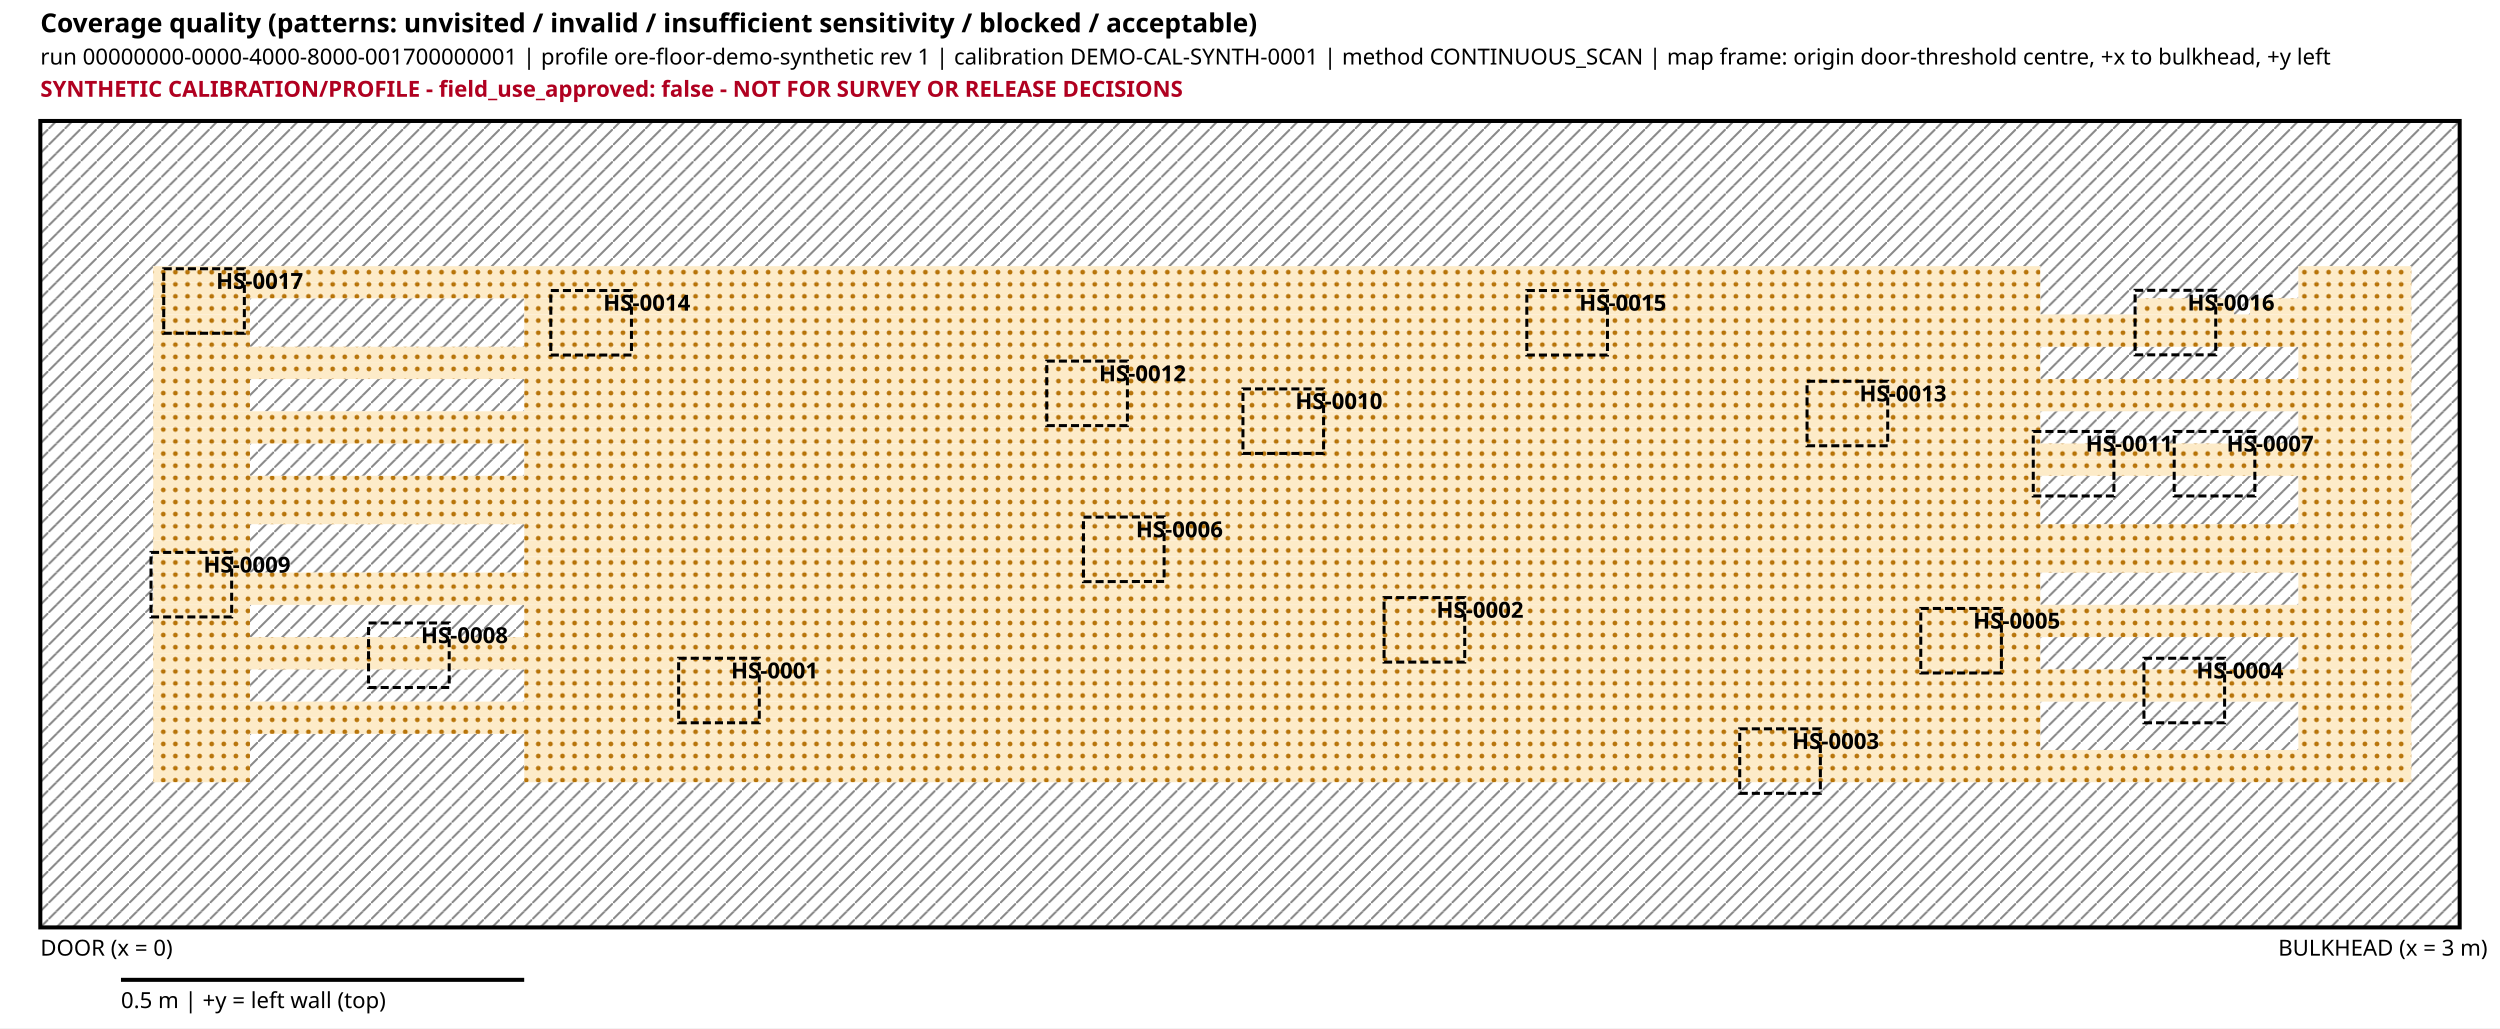
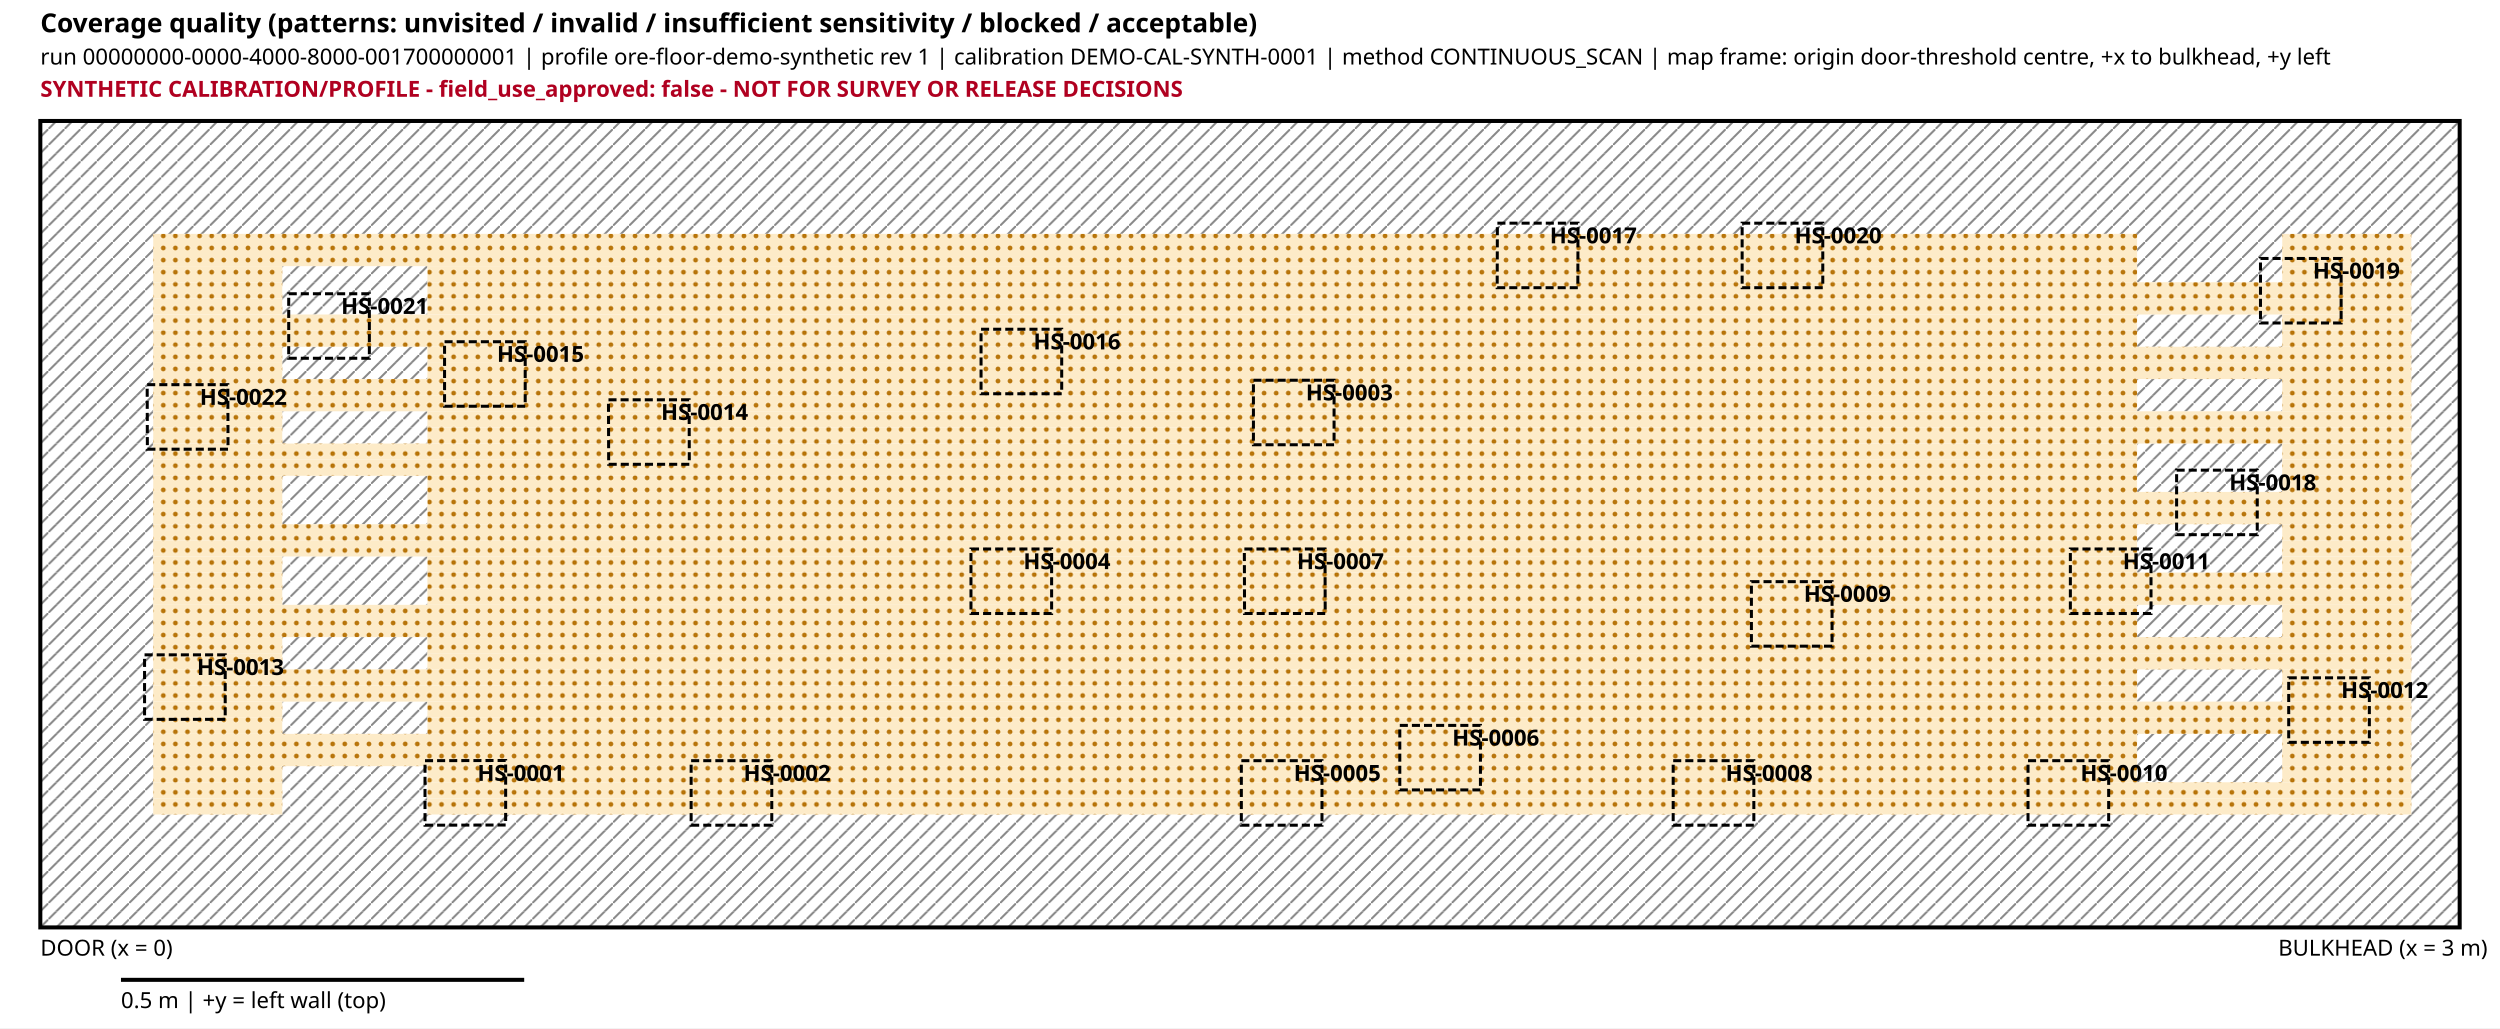
<svg xmlns="http://www.w3.org/2000/svg" width="1240" height="510" viewBox="0 0 1240 510" font-family="sans-serif" font-size="11">
  <defs>
    <pattern id="p-UNVISITED" width="8" height="8" patternUnits="userSpaceOnUse">
      <rect width="8" height="8" fill="#fff" />
      <path d="M0 8L8 0" stroke="#888" stroke-width="1" />
    </pattern>
    <pattern id="p-INVALID_DATA" width="8" height="8" patternUnits="userSpaceOnUse">
      <rect width="8" height="8" fill="#f6d5d5" />
      <path d="M0 0L8 8M0 8L8 0" stroke="#c83c3c" stroke-width="1" />
    </pattern>
    <pattern id="p-INSUFFICIENT_SENSITIVITY" width="6" height="6" patternUnits="userSpaceOnUse">
      <rect width="6" height="6" fill="#fdebc8" />
      <circle cx="3" cy="3" r="1.2" fill="#b9770e" />
    </pattern>
    <pattern id="p-BLOCKED" width="8" height="8" patternUnits="userSpaceOnUse">
      <rect width="8" height="8" fill="#e4dcf0" />
      <path d="M0 4H8" stroke="#785aa0" stroke-width="2" />
    </pattern>
    <pattern id="p-EXCLUDED" width="8" height="8" patternUnits="userSpaceOnUse">
      <rect width="8" height="8" fill="#5a5a5a" />
    </pattern>
    <pattern id="p-ACCEPTABLE" width="8" height="8" patternUnits="userSpaceOnUse">
      <rect width="8" height="8" fill="#2e8b57" />
    </pattern>
  </defs>
  <rect width="1240" height="510" fill="#fff" />
  <text x="20" y="16" font-size="13" font-weight="bold">Coverage quality (patterns: unvisited / invalid / insufficient sensitivity / blocked / acceptable)</text>
  <text x="20" y="32">run 00000000-0000-4000-8000-001700000001 | profile ore-floor-demo-synthetic rev 1 | calibration DEMO-CAL-SYNTH-0001 | method CONTINUOUS_SCAN | map frame: origin door-threshold centre, +x to bulkhead, +y left</text>
  <text x="20" y="48" fill="#b00020" font-weight="bold">SYNTHETIC CALIBRATION/PROFILE - field_use_approved: false - NOT FOR SURVEY OR RELEASE DECISIONS</text>
  <rect x="20.0" y="452.0" width="1200.0" height="8.0" fill="url(#p-UNVISITED)" />
  <rect x="20.0" y="444.0" width="1200.0" height="8.0" fill="url(#p-UNVISITED)" />
  <rect x="20.0" y="436.0" width="1200.0" height="8.0" fill="url(#p-UNVISITED)" />
  <rect x="20.0" y="428.0" width="1200.0" height="8.0" fill="url(#p-UNVISITED)" />
  <rect x="20.0" y="420.0" width="1200.0" height="8.0" fill="url(#p-UNVISITED)" />
  <rect x="20.0" y="412.0" width="1200.0" height="8.0" fill="url(#p-UNVISITED)" />
  <rect x="20.0" y="404.0" width="1200.0" height="8.0" fill="url(#p-UNVISITED)" />
-   <rect x="20.0" y="396.0" width="1200.0" height="8.0" fill="url(#p-UNVISITED)" />
-   <rect x="20.0" y="388.0" width="1200.0" height="8.0" fill="url(#p-UNVISITED)" />
+   <rect x="20.0" y="396.0" width="56.0" height="8.0" fill="url(#p-UNVISITED)" />
+   <rect x="140.0" y="396.0" width="72.0" height="8.0" fill="url(#p-UNVISITED)" />
+   <rect x="1196.0" y="396.0" width="24.0" height="8.0" fill="url(#p-UNVISITED)" />
+   <rect x="20.0" y="388.0" width="56.0" height="8.0" fill="url(#p-UNVISITED)" />
+   <rect x="140.0" y="388.0" width="72.0" height="8.0" fill="url(#p-UNVISITED)" />
+   <rect x="1196.0" y="388.0" width="24.0" height="8.0" fill="url(#p-UNVISITED)" />
  <rect x="20.0" y="380.0" width="56.0" height="8.0" fill="url(#p-UNVISITED)" />
-   <rect x="124.0" y="380.0" width="136.0" height="8.0" fill="url(#p-UNVISITED)" />
+   <rect x="140.0" y="380.0" width="72.0" height="8.0" fill="url(#p-UNVISITED)" />
+   <rect x="1060.0" y="380.0" width="72.0" height="8.0" fill="url(#p-UNVISITED)" />
  <rect x="1196.0" y="380.0" width="24.0" height="8.0" fill="url(#p-UNVISITED)" />
  <rect x="20.0" y="372.0" width="56.0" height="8.0" fill="url(#p-UNVISITED)" />
-   <rect x="124.0" y="372.0" width="136.0" height="8.0" fill="url(#p-UNVISITED)" />
+   <rect x="1060.0" y="372.0" width="72.0" height="8.0" fill="url(#p-UNVISITED)" />
  <rect x="1196.0" y="372.0" width="24.0" height="8.0" fill="url(#p-UNVISITED)" />
  <rect x="20.0" y="364.0" width="56.0" height="8.0" fill="url(#p-UNVISITED)" />
-   <rect x="124.0" y="364.0" width="136.0" height="8.0" fill="url(#p-UNVISITED)" />
-   <rect x="1012.0" y="364.0" width="128.0" height="8.0" fill="url(#p-UNVISITED)" />
+   <rect x="1060.0" y="364.0" width="72.0" height="8.0" fill="url(#p-UNVISITED)" />
  <rect x="1196.0" y="364.0" width="24.0" height="8.0" fill="url(#p-UNVISITED)" />
  <rect x="20.0" y="356.0" width="56.0" height="8.0" fill="url(#p-UNVISITED)" />
-   <rect x="1012.0" y="356.0" width="128.0" height="8.0" fill="url(#p-UNVISITED)" />
+   <rect x="140.0" y="356.0" width="72.0" height="8.0" fill="url(#p-UNVISITED)" />
  <rect x="1196.0" y="356.0" width="24.0" height="8.0" fill="url(#p-UNVISITED)" />
  <rect x="20.0" y="348.0" width="56.0" height="8.0" fill="url(#p-UNVISITED)" />
-   <rect x="1012.0" y="348.0" width="128.0" height="8.0" fill="url(#p-UNVISITED)" />
+   <rect x="140.0" y="348.0" width="72.0" height="8.0" fill="url(#p-UNVISITED)" />
  <rect x="1196.0" y="348.0" width="24.0" height="8.0" fill="url(#p-UNVISITED)" />
  <rect x="20.0" y="340.0" width="56.0" height="8.0" fill="url(#p-UNVISITED)" />
-   <rect x="124.0" y="340.0" width="136.0" height="8.0" fill="url(#p-UNVISITED)" />
+   <rect x="1060.0" y="340.0" width="72.0" height="8.0" fill="url(#p-UNVISITED)" />
  <rect x="1196.0" y="340.0" width="24.0" height="8.0" fill="url(#p-UNVISITED)" />
  <rect x="20.0" y="332.0" width="56.0" height="8.0" fill="url(#p-UNVISITED)" />
-   <rect x="124.0" y="332.0" width="136.0" height="8.0" fill="url(#p-UNVISITED)" />
+   <rect x="1060.0" y="332.0" width="72.0" height="8.0" fill="url(#p-UNVISITED)" />
  <rect x="1196.0" y="332.0" width="24.0" height="8.0" fill="url(#p-UNVISITED)" />
  <rect x="20.0" y="324.0" width="56.0" height="8.0" fill="url(#p-UNVISITED)" />
-   <rect x="1012.0" y="324.0" width="128.0" height="8.0" fill="url(#p-UNVISITED)" />
+   <rect x="140.0" y="324.0" width="72.0" height="8.0" fill="url(#p-UNVISITED)" />
  <rect x="1196.0" y="324.0" width="24.0" height="8.0" fill="url(#p-UNVISITED)" />
  <rect x="20.0" y="316.0" width="56.0" height="8.0" fill="url(#p-UNVISITED)" />
-   <rect x="1012.0" y="316.0" width="128.0" height="8.0" fill="url(#p-UNVISITED)" />
+   <rect x="140.0" y="316.0" width="72.0" height="8.0" fill="url(#p-UNVISITED)" />
  <rect x="1196.0" y="316.0" width="24.0" height="8.0" fill="url(#p-UNVISITED)" />
  <rect x="20.0" y="308.0" width="56.0" height="8.0" fill="url(#p-UNVISITED)" />
-   <rect x="124.0" y="308.0" width="136.0" height="8.0" fill="url(#p-UNVISITED)" />
+   <rect x="1060.0" y="308.0" width="72.0" height="8.0" fill="url(#p-UNVISITED)" />
  <rect x="1196.0" y="308.0" width="24.0" height="8.0" fill="url(#p-UNVISITED)" />
  <rect x="20.0" y="300.0" width="56.0" height="8.0" fill="url(#p-UNVISITED)" />
-   <rect x="124.0" y="300.0" width="136.0" height="8.0" fill="url(#p-UNVISITED)" />
+   <rect x="1060.0" y="300.0" width="72.0" height="8.0" fill="url(#p-UNVISITED)" />
  <rect x="1196.0" y="300.0" width="24.0" height="8.0" fill="url(#p-UNVISITED)" />
  <rect x="20.0" y="292.0" width="56.0" height="8.0" fill="url(#p-UNVISITED)" />
-   <rect x="1012.0" y="292.0" width="128.0" height="8.0" fill="url(#p-UNVISITED)" />
+   <rect x="140.0" y="292.0" width="72.0" height="8.0" fill="url(#p-UNVISITED)" />
  <rect x="1196.0" y="292.0" width="24.0" height="8.0" fill="url(#p-UNVISITED)" />
  <rect x="20.0" y="284.0" width="56.0" height="8.0" fill="url(#p-UNVISITED)" />
-   <rect x="1012.0" y="284.0" width="128.0" height="8.0" fill="url(#p-UNVISITED)" />
+   <rect x="140.0" y="284.0" width="72.0" height="8.0" fill="url(#p-UNVISITED)" />
  <rect x="1196.0" y="284.0" width="24.0" height="8.0" fill="url(#p-UNVISITED)" />
  <rect x="20.0" y="276.0" width="56.0" height="8.0" fill="url(#p-UNVISITED)" />
-   <rect x="124.0" y="276.0" width="136.0" height="8.0" fill="url(#p-UNVISITED)" />
+   <rect x="140.0" y="276.0" width="72.0" height="8.0" fill="url(#p-UNVISITED)" />
+   <rect x="1060.0" y="276.0" width="72.0" height="8.0" fill="url(#p-UNVISITED)" />
  <rect x="1196.0" y="276.0" width="24.0" height="8.0" fill="url(#p-UNVISITED)" />
  <rect x="20.0" y="268.0" width="56.0" height="8.0" fill="url(#p-UNVISITED)" />
-   <rect x="124.0" y="268.0" width="136.0" height="8.0" fill="url(#p-UNVISITED)" />
+   <rect x="1060.0" y="268.0" width="72.0" height="8.0" fill="url(#p-UNVISITED)" />
  <rect x="1196.0" y="268.0" width="24.0" height="8.0" fill="url(#p-UNVISITED)" />
  <rect x="20.0" y="260.0" width="56.0" height="8.0" fill="url(#p-UNVISITED)" />
-   <rect x="124.0" y="260.0" width="136.0" height="8.0" fill="url(#p-UNVISITED)" />
+   <rect x="1060.0" y="260.0" width="72.0" height="8.0" fill="url(#p-UNVISITED)" />
  <rect x="1196.0" y="260.0" width="24.0" height="8.0" fill="url(#p-UNVISITED)" />
  <rect x="20.0" y="252.0" width="56.0" height="8.0" fill="url(#p-UNVISITED)" />
-   <rect x="1012.0" y="252.0" width="128.0" height="8.0" fill="url(#p-UNVISITED)" />
+   <rect x="140.0" y="252.0" width="72.0" height="8.0" fill="url(#p-UNVISITED)" />
  <rect x="1196.0" y="252.0" width="24.0" height="8.0" fill="url(#p-UNVISITED)" />
  <rect x="20.0" y="244.0" width="56.0" height="8.0" fill="url(#p-UNVISITED)" />
-   <rect x="1012.0" y="244.0" width="128.0" height="8.0" fill="url(#p-UNVISITED)" />
+   <rect x="140.0" y="244.0" width="72.0" height="8.0" fill="url(#p-UNVISITED)" />
  <rect x="1196.0" y="244.0" width="24.0" height="8.0" fill="url(#p-UNVISITED)" />
  <rect x="20.0" y="236.0" width="56.0" height="8.0" fill="url(#p-UNVISITED)" />
-   <rect x="1012.0" y="236.0" width="128.0" height="8.0" fill="url(#p-UNVISITED)" />
+   <rect x="140.0" y="236.0" width="72.0" height="8.0" fill="url(#p-UNVISITED)" />
+   <rect x="1060.0" y="236.0" width="72.0" height="8.0" fill="url(#p-UNVISITED)" />
  <rect x="1196.0" y="236.0" width="24.0" height="8.0" fill="url(#p-UNVISITED)" />
  <rect x="20.0" y="228.0" width="56.0" height="8.0" fill="url(#p-UNVISITED)" />
-   <rect x="124.0" y="228.0" width="136.0" height="8.0" fill="url(#p-UNVISITED)" />
+   <rect x="1060.0" y="228.0" width="72.0" height="8.0" fill="url(#p-UNVISITED)" />
  <rect x="1196.0" y="228.0" width="24.0" height="8.0" fill="url(#p-UNVISITED)" />
  <rect x="20.0" y="220.0" width="56.0" height="8.0" fill="url(#p-UNVISITED)" />
-   <rect x="124.0" y="220.0" width="136.0" height="8.0" fill="url(#p-UNVISITED)" />
+   <rect x="1060.0" y="220.0" width="72.0" height="8.0" fill="url(#p-UNVISITED)" />
  <rect x="1196.0" y="220.0" width="24.0" height="8.0" fill="url(#p-UNVISITED)" />
  <rect x="20.0" y="212.0" width="56.0" height="8.0" fill="url(#p-UNVISITED)" />
-   <rect x="1012.0" y="212.0" width="128.0" height="8.0" fill="url(#p-UNVISITED)" />
+   <rect x="140.0" y="212.0" width="72.0" height="8.0" fill="url(#p-UNVISITED)" />
  <rect x="1196.0" y="212.0" width="24.0" height="8.0" fill="url(#p-UNVISITED)" />
  <rect x="20.0" y="204.0" width="56.0" height="8.0" fill="url(#p-UNVISITED)" />
-   <rect x="1012.0" y="204.0" width="128.0" height="8.0" fill="url(#p-UNVISITED)" />
+   <rect x="140.0" y="204.0" width="72.0" height="8.0" fill="url(#p-UNVISITED)" />
  <rect x="1196.0" y="204.0" width="24.0" height="8.0" fill="url(#p-UNVISITED)" />
  <rect x="20.0" y="196.0" width="56.0" height="8.0" fill="url(#p-UNVISITED)" />
-   <rect x="124.0" y="196.0" width="136.0" height="8.0" fill="url(#p-UNVISITED)" />
+   <rect x="1060.0" y="196.0" width="72.0" height="8.0" fill="url(#p-UNVISITED)" />
  <rect x="1196.0" y="196.0" width="24.0" height="8.0" fill="url(#p-UNVISITED)" />
  <rect x="20.0" y="188.0" width="56.0" height="8.0" fill="url(#p-UNVISITED)" />
-   <rect x="124.0" y="188.0" width="136.0" height="8.0" fill="url(#p-UNVISITED)" />
+   <rect x="1060.0" y="188.0" width="72.0" height="8.0" fill="url(#p-UNVISITED)" />
  <rect x="1196.0" y="188.0" width="24.0" height="8.0" fill="url(#p-UNVISITED)" />
  <rect x="20.0" y="180.0" width="56.0" height="8.0" fill="url(#p-UNVISITED)" />
-   <rect x="1012.0" y="180.0" width="128.0" height="8.0" fill="url(#p-UNVISITED)" />
+   <rect x="140.0" y="180.0" width="72.0" height="8.0" fill="url(#p-UNVISITED)" />
  <rect x="1196.0" y="180.0" width="24.0" height="8.0" fill="url(#p-UNVISITED)" />
  <rect x="20.0" y="172.0" width="56.0" height="8.0" fill="url(#p-UNVISITED)" />
-   <rect x="1012.0" y="172.0" width="128.0" height="8.0" fill="url(#p-UNVISITED)" />
+   <rect x="140.0" y="172.0" width="72.0" height="8.0" fill="url(#p-UNVISITED)" />
  <rect x="1196.0" y="172.0" width="24.0" height="8.0" fill="url(#p-UNVISITED)" />
  <rect x="20.0" y="164.0" width="56.0" height="8.0" fill="url(#p-UNVISITED)" />
-   <rect x="124.0" y="164.0" width="136.0" height="8.0" fill="url(#p-UNVISITED)" />
+   <rect x="1060.0" y="164.0" width="72.0" height="8.0" fill="url(#p-UNVISITED)" />
  <rect x="1196.0" y="164.0" width="24.0" height="8.0" fill="url(#p-UNVISITED)" />
  <rect x="20.0" y="156.0" width="56.0" height="8.0" fill="url(#p-UNVISITED)" />
-   <rect x="124.0" y="156.0" width="136.0" height="8.0" fill="url(#p-UNVISITED)" />
+   <rect x="1060.0" y="156.0" width="72.0" height="8.0" fill="url(#p-UNVISITED)" />
  <rect x="1196.0" y="156.0" width="24.0" height="8.0" fill="url(#p-UNVISITED)" />
  <rect x="20.0" y="148.0" width="56.0" height="8.0" fill="url(#p-UNVISITED)" />
-   <rect x="124.0" y="148.0" width="136.0" height="8.0" fill="url(#p-UNVISITED)" />
-   <rect x="1012.0" y="148.0" width="48.0" height="8.0" fill="url(#p-UNVISITED)" />
-   <rect x="1108.0" y="148.0" width="8.0" height="8.0" fill="url(#p-UNVISITED)" />
+   <rect x="140.0" y="148.0" width="72.0" height="8.0" fill="url(#p-UNVISITED)" />
  <rect x="1196.0" y="148.0" width="24.0" height="8.0" fill="url(#p-UNVISITED)" />
  <rect x="20.0" y="140.0" width="56.0" height="8.0" fill="url(#p-UNVISITED)" />
-   <rect x="1012.0" y="140.0" width="128.0" height="8.0" fill="url(#p-UNVISITED)" />
+   <rect x="140.0" y="140.0" width="72.0" height="8.0" fill="url(#p-UNVISITED)" />
  <rect x="1196.0" y="140.0" width="24.0" height="8.0" fill="url(#p-UNVISITED)" />
  <rect x="20.0" y="132.0" width="56.0" height="8.0" fill="url(#p-UNVISITED)" />
-   <rect x="1012.0" y="132.0" width="128.0" height="8.0" fill="url(#p-UNVISITED)" />
+   <rect x="140.0" y="132.0" width="72.0" height="8.0" fill="url(#p-UNVISITED)" />
+   <rect x="1060.0" y="132.0" width="72.0" height="8.0" fill="url(#p-UNVISITED)" />
  <rect x="1196.0" y="132.0" width="24.0" height="8.0" fill="url(#p-UNVISITED)" />
-   <rect x="20.0" y="124.0" width="1200.0" height="8.0" fill="url(#p-UNVISITED)" />
-   <rect x="20.0" y="116.0" width="1200.0" height="8.0" fill="url(#p-UNVISITED)" />
+   <rect x="20.0" y="124.0" width="56.0" height="8.0" fill="url(#p-UNVISITED)" />
+   <rect x="1060.0" y="124.0" width="72.0" height="8.0" fill="url(#p-UNVISITED)" />
+   <rect x="1196.0" y="124.0" width="24.0" height="8.0" fill="url(#p-UNVISITED)" />
+   <rect x="20.0" y="116.0" width="56.0" height="8.0" fill="url(#p-UNVISITED)" />
+   <rect x="1060.0" y="116.0" width="72.0" height="8.0" fill="url(#p-UNVISITED)" />
+   <rect x="1196.0" y="116.0" width="24.0" height="8.0" fill="url(#p-UNVISITED)" />
  <rect x="20.0" y="108.0" width="1200.0" height="8.0" fill="url(#p-UNVISITED)" />
  <rect x="20.0" y="100.0" width="1200.0" height="8.0" fill="url(#p-UNVISITED)" />
  <rect x="20.0" y="92.0" width="1200.0" height="8.0" fill="url(#p-UNVISITED)" />
  <rect x="20.0" y="84.0" width="1200.0" height="8.0" fill="url(#p-UNVISITED)" />
  <rect x="20.0" y="76.0" width="1200.0" height="8.0" fill="url(#p-UNVISITED)" />
  <rect x="20.0" y="68.0" width="1200.0" height="8.0" fill="url(#p-UNVISITED)" />
  <rect x="20.0" y="60.0" width="1200.0" height="8.0" fill="url(#p-UNVISITED)" />
-   <rect x="76.0" y="380.0" width="48.0" height="8.0" fill="url(#p-INSUFFICIENT_SENSITIVITY)" />
-   <rect x="260.0" y="380.0" width="936.0" height="8.0" fill="url(#p-INSUFFICIENT_SENSITIVITY)" />
-   <rect x="76.0" y="372.0" width="48.0" height="8.0" fill="url(#p-INSUFFICIENT_SENSITIVITY)" />
-   <rect x="260.0" y="372.0" width="936.0" height="8.0" fill="url(#p-INSUFFICIENT_SENSITIVITY)" />
-   <rect x="76.0" y="364.0" width="48.0" height="8.0" fill="url(#p-INSUFFICIENT_SENSITIVITY)" />
-   <rect x="260.0" y="364.0" width="752.0" height="8.0" fill="url(#p-INSUFFICIENT_SENSITIVITY)" />
-   <rect x="1140.0" y="364.0" width="56.0" height="8.0" fill="url(#p-INSUFFICIENT_SENSITIVITY)" />
-   <rect x="76.0" y="356.0" width="936.0" height="8.0" fill="url(#p-INSUFFICIENT_SENSITIVITY)" />
-   <rect x="1140.0" y="356.0" width="56.0" height="8.0" fill="url(#p-INSUFFICIENT_SENSITIVITY)" />
-   <rect x="76.0" y="348.0" width="936.0" height="8.0" fill="url(#p-INSUFFICIENT_SENSITIVITY)" />
-   <rect x="1140.0" y="348.0" width="56.0" height="8.0" fill="url(#p-INSUFFICIENT_SENSITIVITY)" />
-   <rect x="76.0" y="340.0" width="48.0" height="8.0" fill="url(#p-INSUFFICIENT_SENSITIVITY)" />
-   <rect x="260.0" y="340.0" width="936.0" height="8.0" fill="url(#p-INSUFFICIENT_SENSITIVITY)" />
-   <rect x="76.0" y="332.0" width="48.0" height="8.0" fill="url(#p-INSUFFICIENT_SENSITIVITY)" />
-   <rect x="260.0" y="332.0" width="936.0" height="8.0" fill="url(#p-INSUFFICIENT_SENSITIVITY)" />
-   <rect x="76.0" y="324.0" width="936.0" height="8.0" fill="url(#p-INSUFFICIENT_SENSITIVITY)" />
-   <rect x="1140.0" y="324.0" width="56.0" height="8.0" fill="url(#p-INSUFFICIENT_SENSITIVITY)" />
-   <rect x="76.0" y="316.0" width="936.0" height="8.0" fill="url(#p-INSUFFICIENT_SENSITIVITY)" />
-   <rect x="1140.0" y="316.0" width="56.0" height="8.0" fill="url(#p-INSUFFICIENT_SENSITIVITY)" />
-   <rect x="76.0" y="308.0" width="48.0" height="8.0" fill="url(#p-INSUFFICIENT_SENSITIVITY)" />
-   <rect x="260.0" y="308.0" width="936.0" height="8.0" fill="url(#p-INSUFFICIENT_SENSITIVITY)" />
-   <rect x="76.0" y="300.0" width="48.0" height="8.0" fill="url(#p-INSUFFICIENT_SENSITIVITY)" />
-   <rect x="260.0" y="300.0" width="936.0" height="8.0" fill="url(#p-INSUFFICIENT_SENSITIVITY)" />
-   <rect x="76.0" y="292.0" width="936.0" height="8.0" fill="url(#p-INSUFFICIENT_SENSITIVITY)" />
-   <rect x="1140.0" y="292.0" width="56.0" height="8.0" fill="url(#p-INSUFFICIENT_SENSITIVITY)" />
-   <rect x="76.0" y="284.0" width="936.0" height="8.0" fill="url(#p-INSUFFICIENT_SENSITIVITY)" />
-   <rect x="1140.0" y="284.0" width="56.0" height="8.0" fill="url(#p-INSUFFICIENT_SENSITIVITY)" />
-   <rect x="76.0" y="276.0" width="48.0" height="8.0" fill="url(#p-INSUFFICIENT_SENSITIVITY)" />
-   <rect x="260.0" y="276.0" width="936.0" height="8.0" fill="url(#p-INSUFFICIENT_SENSITIVITY)" />
-   <rect x="76.0" y="268.0" width="48.0" height="8.0" fill="url(#p-INSUFFICIENT_SENSITIVITY)" />
-   <rect x="260.0" y="268.0" width="936.0" height="8.0" fill="url(#p-INSUFFICIENT_SENSITIVITY)" />
-   <rect x="76.0" y="260.0" width="48.0" height="8.0" fill="url(#p-INSUFFICIENT_SENSITIVITY)" />
-   <rect x="260.0" y="260.0" width="936.0" height="8.0" fill="url(#p-INSUFFICIENT_SENSITIVITY)" />
-   <rect x="76.0" y="252.0" width="936.0" height="8.0" fill="url(#p-INSUFFICIENT_SENSITIVITY)" />
-   <rect x="1140.0" y="252.0" width="56.0" height="8.0" fill="url(#p-INSUFFICIENT_SENSITIVITY)" />
-   <rect x="76.0" y="244.0" width="936.0" height="8.0" fill="url(#p-INSUFFICIENT_SENSITIVITY)" />
-   <rect x="1140.0" y="244.0" width="56.0" height="8.0" fill="url(#p-INSUFFICIENT_SENSITIVITY)" />
-   <rect x="76.0" y="236.0" width="936.0" height="8.0" fill="url(#p-INSUFFICIENT_SENSITIVITY)" />
-   <rect x="1140.0" y="236.0" width="56.0" height="8.0" fill="url(#p-INSUFFICIENT_SENSITIVITY)" />
-   <rect x="76.0" y="228.0" width="48.0" height="8.0" fill="url(#p-INSUFFICIENT_SENSITIVITY)" />
-   <rect x="260.0" y="228.0" width="936.0" height="8.0" fill="url(#p-INSUFFICIENT_SENSITIVITY)" />
-   <rect x="76.0" y="220.0" width="48.0" height="8.0" fill="url(#p-INSUFFICIENT_SENSITIVITY)" />
-   <rect x="260.0" y="220.0" width="936.0" height="8.0" fill="url(#p-INSUFFICIENT_SENSITIVITY)" />
-   <rect x="76.0" y="212.0" width="936.0" height="8.0" fill="url(#p-INSUFFICIENT_SENSITIVITY)" />
-   <rect x="1140.0" y="212.0" width="56.0" height="8.0" fill="url(#p-INSUFFICIENT_SENSITIVITY)" />
-   <rect x="76.0" y="204.0" width="936.0" height="8.0" fill="url(#p-INSUFFICIENT_SENSITIVITY)" />
-   <rect x="1140.0" y="204.0" width="56.0" height="8.0" fill="url(#p-INSUFFICIENT_SENSITIVITY)" />
-   <rect x="76.0" y="196.0" width="48.0" height="8.0" fill="url(#p-INSUFFICIENT_SENSITIVITY)" />
-   <rect x="260.0" y="196.0" width="936.0" height="8.0" fill="url(#p-INSUFFICIENT_SENSITIVITY)" />
-   <rect x="76.0" y="188.0" width="48.0" height="8.0" fill="url(#p-INSUFFICIENT_SENSITIVITY)" />
-   <rect x="260.0" y="188.0" width="936.0" height="8.0" fill="url(#p-INSUFFICIENT_SENSITIVITY)" />
-   <rect x="76.0" y="180.0" width="936.0" height="8.0" fill="url(#p-INSUFFICIENT_SENSITIVITY)" />
-   <rect x="1140.0" y="180.0" width="56.0" height="8.0" fill="url(#p-INSUFFICIENT_SENSITIVITY)" />
-   <rect x="76.0" y="172.0" width="936.0" height="8.0" fill="url(#p-INSUFFICIENT_SENSITIVITY)" />
-   <rect x="1140.0" y="172.0" width="56.0" height="8.0" fill="url(#p-INSUFFICIENT_SENSITIVITY)" />
-   <rect x="76.0" y="164.0" width="48.0" height="8.0" fill="url(#p-INSUFFICIENT_SENSITIVITY)" />
-   <rect x="260.0" y="164.0" width="936.0" height="8.0" fill="url(#p-INSUFFICIENT_SENSITIVITY)" />
-   <rect x="76.0" y="156.0" width="48.0" height="8.0" fill="url(#p-INSUFFICIENT_SENSITIVITY)" />
-   <rect x="260.0" y="156.0" width="936.0" height="8.0" fill="url(#p-INSUFFICIENT_SENSITIVITY)" />
-   <rect x="76.0" y="148.0" width="48.0" height="8.0" fill="url(#p-INSUFFICIENT_SENSITIVITY)" />
-   <rect x="260.0" y="148.0" width="752.0" height="8.0" fill="url(#p-INSUFFICIENT_SENSITIVITY)" />
-   <rect x="1060.0" y="148.0" width="48.0" height="8.0" fill="url(#p-INSUFFICIENT_SENSITIVITY)" />
-   <rect x="1116.0" y="148.0" width="80.0" height="8.0" fill="url(#p-INSUFFICIENT_SENSITIVITY)" />
-   <rect x="76.0" y="140.0" width="936.0" height="8.0" fill="url(#p-INSUFFICIENT_SENSITIVITY)" />
-   <rect x="1140.0" y="140.0" width="56.0" height="8.0" fill="url(#p-INSUFFICIENT_SENSITIVITY)" />
-   <rect x="76.0" y="132.0" width="936.0" height="8.0" fill="url(#p-INSUFFICIENT_SENSITIVITY)" />
-   <rect x="1140.0" y="132.0" width="56.0" height="8.0" fill="url(#p-INSUFFICIENT_SENSITIVITY)" />
+   <rect x="76.0" y="396.0" width="64.0" height="8.0" fill="url(#p-INSUFFICIENT_SENSITIVITY)" />
+   <rect x="212.0" y="396.0" width="984.0" height="8.0" fill="url(#p-INSUFFICIENT_SENSITIVITY)" />
+   <rect x="76.0" y="388.0" width="64.0" height="8.0" fill="url(#p-INSUFFICIENT_SENSITIVITY)" />
+   <rect x="212.0" y="388.0" width="984.0" height="8.0" fill="url(#p-INSUFFICIENT_SENSITIVITY)" />
+   <rect x="76.0" y="380.0" width="64.0" height="8.0" fill="url(#p-INSUFFICIENT_SENSITIVITY)" />
+   <rect x="212.0" y="380.0" width="848.0" height="8.0" fill="url(#p-INSUFFICIENT_SENSITIVITY)" />
+   <rect x="1132.0" y="380.0" width="64.0" height="8.0" fill="url(#p-INSUFFICIENT_SENSITIVITY)" />
+   <rect x="76.0" y="372.0" width="984.0" height="8.0" fill="url(#p-INSUFFICIENT_SENSITIVITY)" />
+   <rect x="1132.0" y="372.0" width="64.0" height="8.0" fill="url(#p-INSUFFICIENT_SENSITIVITY)" />
+   <rect x="76.0" y="364.0" width="984.0" height="8.0" fill="url(#p-INSUFFICIENT_SENSITIVITY)" />
+   <rect x="1132.0" y="364.0" width="64.0" height="8.0" fill="url(#p-INSUFFICIENT_SENSITIVITY)" />
+   <rect x="76.0" y="356.0" width="64.0" height="8.0" fill="url(#p-INSUFFICIENT_SENSITIVITY)" />
+   <rect x="212.0" y="356.0" width="984.0" height="8.0" fill="url(#p-INSUFFICIENT_SENSITIVITY)" />
+   <rect x="76.0" y="348.0" width="64.0" height="8.0" fill="url(#p-INSUFFICIENT_SENSITIVITY)" />
+   <rect x="212.0" y="348.0" width="984.0" height="8.0" fill="url(#p-INSUFFICIENT_SENSITIVITY)" />
+   <rect x="76.0" y="340.0" width="984.0" height="8.0" fill="url(#p-INSUFFICIENT_SENSITIVITY)" />
+   <rect x="1132.0" y="340.0" width="64.0" height="8.0" fill="url(#p-INSUFFICIENT_SENSITIVITY)" />
+   <rect x="76.0" y="332.0" width="984.0" height="8.0" fill="url(#p-INSUFFICIENT_SENSITIVITY)" />
+   <rect x="1132.0" y="332.0" width="64.0" height="8.0" fill="url(#p-INSUFFICIENT_SENSITIVITY)" />
+   <rect x="76.0" y="324.0" width="64.0" height="8.0" fill="url(#p-INSUFFICIENT_SENSITIVITY)" />
+   <rect x="212.0" y="324.0" width="984.0" height="8.0" fill="url(#p-INSUFFICIENT_SENSITIVITY)" />
+   <rect x="76.0" y="316.0" width="64.0" height="8.0" fill="url(#p-INSUFFICIENT_SENSITIVITY)" />
+   <rect x="212.0" y="316.0" width="984.0" height="8.0" fill="url(#p-INSUFFICIENT_SENSITIVITY)" />
+   <rect x="76.0" y="308.0" width="984.0" height="8.0" fill="url(#p-INSUFFICIENT_SENSITIVITY)" />
+   <rect x="1132.0" y="308.0" width="64.0" height="8.0" fill="url(#p-INSUFFICIENT_SENSITIVITY)" />
+   <rect x="76.0" y="300.0" width="984.0" height="8.0" fill="url(#p-INSUFFICIENT_SENSITIVITY)" />
+   <rect x="1132.0" y="300.0" width="64.0" height="8.0" fill="url(#p-INSUFFICIENT_SENSITIVITY)" />
+   <rect x="76.0" y="292.0" width="64.0" height="8.0" fill="url(#p-INSUFFICIENT_SENSITIVITY)" />
+   <rect x="212.0" y="292.0" width="984.0" height="8.0" fill="url(#p-INSUFFICIENT_SENSITIVITY)" />
+   <rect x="76.0" y="284.0" width="64.0" height="8.0" fill="url(#p-INSUFFICIENT_SENSITIVITY)" />
+   <rect x="212.0" y="284.0" width="984.0" height="8.0" fill="url(#p-INSUFFICIENT_SENSITIVITY)" />
+   <rect x="76.0" y="276.0" width="64.0" height="8.0" fill="url(#p-INSUFFICIENT_SENSITIVITY)" />
+   <rect x="212.0" y="276.0" width="848.0" height="8.0" fill="url(#p-INSUFFICIENT_SENSITIVITY)" />
+   <rect x="1132.0" y="276.0" width="64.0" height="8.0" fill="url(#p-INSUFFICIENT_SENSITIVITY)" />
+   <rect x="76.0" y="268.0" width="984.0" height="8.0" fill="url(#p-INSUFFICIENT_SENSITIVITY)" />
+   <rect x="1132.0" y="268.0" width="64.0" height="8.0" fill="url(#p-INSUFFICIENT_SENSITIVITY)" />
+   <rect x="76.0" y="260.0" width="984.0" height="8.0" fill="url(#p-INSUFFICIENT_SENSITIVITY)" />
+   <rect x="1132.0" y="260.0" width="64.0" height="8.0" fill="url(#p-INSUFFICIENT_SENSITIVITY)" />
+   <rect x="76.0" y="252.0" width="64.0" height="8.0" fill="url(#p-INSUFFICIENT_SENSITIVITY)" />
+   <rect x="212.0" y="252.0" width="984.0" height="8.0" fill="url(#p-INSUFFICIENT_SENSITIVITY)" />
+   <rect x="76.0" y="244.0" width="64.0" height="8.0" fill="url(#p-INSUFFICIENT_SENSITIVITY)" />
+   <rect x="212.0" y="244.0" width="984.0" height="8.0" fill="url(#p-INSUFFICIENT_SENSITIVITY)" />
+   <rect x="76.0" y="236.0" width="64.0" height="8.0" fill="url(#p-INSUFFICIENT_SENSITIVITY)" />
+   <rect x="212.0" y="236.0" width="848.0" height="8.0" fill="url(#p-INSUFFICIENT_SENSITIVITY)" />
+   <rect x="1132.0" y="236.0" width="64.0" height="8.0" fill="url(#p-INSUFFICIENT_SENSITIVITY)" />
+   <rect x="76.0" y="228.0" width="984.0" height="8.0" fill="url(#p-INSUFFICIENT_SENSITIVITY)" />
+   <rect x="1132.0" y="228.0" width="64.0" height="8.0" fill="url(#p-INSUFFICIENT_SENSITIVITY)" />
+   <rect x="76.0" y="220.0" width="984.0" height="8.0" fill="url(#p-INSUFFICIENT_SENSITIVITY)" />
+   <rect x="1132.0" y="220.0" width="64.0" height="8.0" fill="url(#p-INSUFFICIENT_SENSITIVITY)" />
+   <rect x="76.0" y="212.0" width="64.0" height="8.0" fill="url(#p-INSUFFICIENT_SENSITIVITY)" />
+   <rect x="212.0" y="212.0" width="984.0" height="8.0" fill="url(#p-INSUFFICIENT_SENSITIVITY)" />
+   <rect x="76.0" y="204.0" width="64.0" height="8.0" fill="url(#p-INSUFFICIENT_SENSITIVITY)" />
+   <rect x="212.0" y="204.0" width="984.0" height="8.0" fill="url(#p-INSUFFICIENT_SENSITIVITY)" />
+   <rect x="76.0" y="196.0" width="984.0" height="8.0" fill="url(#p-INSUFFICIENT_SENSITIVITY)" />
+   <rect x="1132.0" y="196.0" width="64.0" height="8.0" fill="url(#p-INSUFFICIENT_SENSITIVITY)" />
+   <rect x="76.0" y="188.0" width="984.0" height="8.0" fill="url(#p-INSUFFICIENT_SENSITIVITY)" />
+   <rect x="1132.0" y="188.0" width="64.0" height="8.0" fill="url(#p-INSUFFICIENT_SENSITIVITY)" />
+   <rect x="76.0" y="180.0" width="64.0" height="8.0" fill="url(#p-INSUFFICIENT_SENSITIVITY)" />
+   <rect x="212.0" y="180.0" width="984.0" height="8.0" fill="url(#p-INSUFFICIENT_SENSITIVITY)" />
+   <rect x="76.0" y="172.0" width="64.0" height="8.0" fill="url(#p-INSUFFICIENT_SENSITIVITY)" />
+   <rect x="212.0" y="172.0" width="984.0" height="8.0" fill="url(#p-INSUFFICIENT_SENSITIVITY)" />
+   <rect x="76.0" y="164.0" width="984.0" height="8.0" fill="url(#p-INSUFFICIENT_SENSITIVITY)" />
+   <rect x="1132.0" y="164.0" width="64.0" height="8.0" fill="url(#p-INSUFFICIENT_SENSITIVITY)" />
+   <rect x="76.0" y="156.0" width="984.0" height="8.0" fill="url(#p-INSUFFICIENT_SENSITIVITY)" />
+   <rect x="1132.0" y="156.0" width="64.0" height="8.0" fill="url(#p-INSUFFICIENT_SENSITIVITY)" />
+   <rect x="76.0" y="148.0" width="64.0" height="8.0" fill="url(#p-INSUFFICIENT_SENSITIVITY)" />
+   <rect x="212.0" y="148.0" width="984.0" height="8.0" fill="url(#p-INSUFFICIENT_SENSITIVITY)" />
+   <rect x="76.0" y="140.0" width="64.0" height="8.0" fill="url(#p-INSUFFICIENT_SENSITIVITY)" />
+   <rect x="212.0" y="140.0" width="984.0" height="8.0" fill="url(#p-INSUFFICIENT_SENSITIVITY)" />
+   <rect x="76.0" y="132.0" width="64.0" height="8.0" fill="url(#p-INSUFFICIENT_SENSITIVITY)" />
+   <rect x="212.0" y="132.0" width="848.0" height="8.0" fill="url(#p-INSUFFICIENT_SENSITIVITY)" />
+   <rect x="1132.0" y="132.0" width="64.0" height="8.0" fill="url(#p-INSUFFICIENT_SENSITIVITY)" />
+   <rect x="76.0" y="124.0" width="984.0" height="8.0" fill="url(#p-INSUFFICIENT_SENSITIVITY)" />
+   <rect x="1132.0" y="124.0" width="64.0" height="8.0" fill="url(#p-INSUFFICIENT_SENSITIVITY)" />
+   <rect x="76.0" y="116.0" width="984.0" height="8.0" fill="url(#p-INSUFFICIENT_SENSITIVITY)" />
+   <rect x="1132.0" y="116.0" width="64.0" height="8.0" fill="url(#p-INSUFFICIENT_SENSITIVITY)" />
  <rect x="20.0" y="60.0" width="1200.0" height="400.0" fill="none" stroke="#000" stroke-width="2" />
  <text x="20.0" y="474.0">DOOR (x = 0)</text>
  <text x="1130.0" y="474.0">BULKHEAD (x = 3 m)</text>
  <line x1="60.0" y1="486.0" x2="260.0" y2="486.0" stroke="#000" stroke-width="2" />
  <text x="60.0" y="500.0">0.5 m | +y = left wall (top)</text>
-   <polygon points="336.6,358.5 376.6,358.5 376.6,326.5 336.6,326.5" fill="none" stroke="#000" stroke-width="1.5" stroke-dasharray="4 2" />
-   <text x="362.6" y="336.5" font-weight="bold">HS-0001</text>
-   <polygon points="686.5,328.4 726.5,328.4 726.5,296.4 686.5,296.4" fill="none" stroke="#000" stroke-width="1.5" stroke-dasharray="4 2" />
-   <text x="712.5" y="306.4" font-weight="bold">HS-0002</text>
-   <polygon points="862.9,393.5 902.9,393.5 902.9,361.5 862.9,361.5" fill="none" stroke="#000" stroke-width="1.5" stroke-dasharray="4 2" />
-   <text x="888.9" y="371.5" font-weight="bold">HS-0003</text>
-   <polygon points="1063.4,358.5 1103.4,358.5 1103.4,326.5 1063.4,326.5" fill="none" stroke="#000" stroke-width="1.5" stroke-dasharray="4 2" />
-   <text x="1089.4" y="336.5" font-weight="bold">HS-0004</text>
-   <polygon points="952.7,333.8 992.7,333.8 992.7,301.8 952.7,301.8" fill="none" stroke="#000" stroke-width="1.5" stroke-dasharray="4 2" />
-   <text x="978.7" y="311.8" font-weight="bold">HS-0005</text>
-   <polygon points="537.4,288.5 577.4,288.4 577.4,256.4 537.4,256.5" fill="none" stroke="#000" stroke-width="1.5" stroke-dasharray="4 2" />
-   <text x="563.4" y="266.5" font-weight="bold">HS-0006</text>
-   <polygon points="1078.4,246.0 1118.4,246.0 1118.4,214.0 1078.4,214.0" fill="none" stroke="#000" stroke-width="1.5" stroke-dasharray="4 2" />
-   <text x="1104.4" y="224.0" font-weight="bold">HS-0007</text>
-   <polygon points="222.8,309.0 182.8,309.0 182.8,341.0 222.8,341.0" fill="none" stroke="#000" stroke-width="1.5" stroke-dasharray="4 2" />
-   <text x="208.8" y="319.0" font-weight="bold">HS-0008</text>
-   <polygon points="114.9,274.0 74.9,274.0 74.9,306.0 114.9,306.0" fill="none" stroke="#000" stroke-width="1.5" stroke-dasharray="4 2" />
-   <text x="100.9" y="284.0" font-weight="bold">HS-0009</text>
-   <polygon points="656.5,192.9 616.5,192.9 616.5,224.9 656.5,224.9" fill="none" stroke="#000" stroke-width="1.5" stroke-dasharray="4 2" />
-   <text x="642.5" y="202.9" font-weight="bold">HS-0010</text>
-   <polygon points="1008.5,246.0 1048.5,246.0 1048.5,214.0 1008.5,214.0" fill="none" stroke="#000" stroke-width="1.5" stroke-dasharray="4 2" />
-   <text x="1034.5" y="224.0" font-weight="bold">HS-0011</text>
-   <polygon points="519.2,211.1 559.2,211.1 559.2,179.1 519.2,179.1" fill="none" stroke="#000" stroke-width="1.5" stroke-dasharray="4 2" />
-   <text x="545.1" y="189.1" font-weight="bold">HS-0012</text>
-   <polygon points="896.3,221.1 936.3,221.1 936.3,189.1 896.3,189.1" fill="none" stroke="#000" stroke-width="1.5" stroke-dasharray="4 2" />
-   <text x="922.3" y="199.1" font-weight="bold">HS-0013</text>
-   <polygon points="273.2,176.1 313.2,176.1 313.2,144.1 273.2,144.1" fill="none" stroke="#000" stroke-width="1.5" stroke-dasharray="4 2" />
-   <text x="299.2" y="154.1" font-weight="bold">HS-0014</text>
-   <polygon points="757.3,176.1 797.3,176.1 797.3,144.1 757.3,144.1" fill="none" stroke="#000" stroke-width="1.5" stroke-dasharray="4 2" />
-   <text x="783.3" y="154.1" font-weight="bold">HS-0015</text>
-   <polygon points="1059.0,176.0 1099.0,176.0 1099.0,144.0 1059.0,144.0" fill="none" stroke="#000" stroke-width="1.5" stroke-dasharray="4 2" />
-   <text x="1085.0" y="154.0" font-weight="bold">HS-0016</text>
-   <polygon points="121.2,133.3 81.2,133.3 81.2,165.3 121.2,165.3" fill="none" stroke="#000" stroke-width="1.5" stroke-dasharray="4 2" />
-   <text x="107.2" y="143.3" font-weight="bold">HS-0017</text>
+   <polygon points="210.8,409.3 250.8,409.2 250.8,377.2 210.8,377.3" fill="none" stroke="#000" stroke-width="1.5" stroke-dasharray="4 2" />
+   <text x="236.8" y="387.3" font-weight="bold">HS-0001</text>
+   <polygon points="342.8,409.3 382.8,409.3 382.8,377.3 342.8,377.3" fill="none" stroke="#000" stroke-width="1.5" stroke-dasharray="4 2" />
+   <text x="368.8" y="387.3" font-weight="bold">HS-0002</text>
+   <polygon points="661.7,188.6 621.7,188.6 621.7,220.6 661.7,220.6" fill="none" stroke="#000" stroke-width="1.5" stroke-dasharray="4 2" />
+   <text x="647.7" y="198.6" font-weight="bold">HS-0003</text>
+   <polygon points="481.6,304.3 521.6,304.3 521.6,272.3 481.6,272.3" fill="none" stroke="#000" stroke-width="1.5" stroke-dasharray="4 2" />
+   <text x="507.6" y="282.3" font-weight="bold">HS-0004</text>
+   <polygon points="615.7,409.3 655.7,409.3 655.7,377.3 615.7,377.3" fill="none" stroke="#000" stroke-width="1.5" stroke-dasharray="4 2" />
+   <text x="641.7" y="387.3" font-weight="bold">HS-0005</text>
+   <polygon points="734.3,359.8 694.3,359.8 694.3,391.8 734.3,391.8" fill="none" stroke="#000" stroke-width="1.5" stroke-dasharray="4 2" />
+   <text x="720.3" y="369.8" font-weight="bold">HS-0006</text>
+   <polygon points="617.3,304.3 657.3,304.3 657.2,272.3 617.2,272.3" fill="none" stroke="#000" stroke-width="1.5" stroke-dasharray="4 2" />
+   <text x="643.3" y="282.3" font-weight="bold">HS-0007</text>
+   <polygon points="829.9,409.3 869.9,409.3 869.9,377.3 829.9,377.3" fill="none" stroke="#000" stroke-width="1.5" stroke-dasharray="4 2" />
+   <text x="855.9" y="387.3" font-weight="bold">HS-0008</text>
+   <polygon points="908.7,288.5 868.7,288.5 868.7,320.5 908.7,320.5" fill="none" stroke="#000" stroke-width="1.5" stroke-dasharray="4 2" />
+   <text x="894.7" y="298.5" font-weight="bold">HS-0009</text>
+   <polygon points="1005.9,409.3 1045.9,409.3 1045.9,377.3 1005.9,377.3" fill="none" stroke="#000" stroke-width="1.5" stroke-dasharray="4 2" />
+   <text x="1031.9" y="387.3" font-weight="bold">HS-0010</text>
+   <polygon points="1026.9,304.3 1066.9,304.3 1066.9,272.3 1026.9,272.3" fill="none" stroke="#000" stroke-width="1.5" stroke-dasharray="4 2" />
+   <text x="1052.9" y="282.3" font-weight="bold">HS-0011</text>
+   <polygon points="1135.2,368.2 1175.2,368.2 1175.2,336.2 1135.2,336.2" fill="none" stroke="#000" stroke-width="1.5" stroke-dasharray="4 2" />
+   <text x="1161.2" y="346.2" font-weight="bold">HS-0012</text>
+   <polygon points="111.7,324.8 71.7,324.8 71.7,356.8 111.7,356.8" fill="none" stroke="#000" stroke-width="1.5" stroke-dasharray="4 2" />
+   <text x="97.7" y="334.8" font-weight="bold">HS-0013</text>
+   <polygon points="301.9,230.3 341.9,230.3 341.8,198.3 301.8,198.3" fill="none" stroke="#000" stroke-width="1.5" stroke-dasharray="4 2" />
+   <text x="327.9" y="208.3" font-weight="bold">HS-0014</text>
+   <polygon points="260.5,169.5 220.5,169.5 220.5,201.5 260.5,201.5" fill="none" stroke="#000" stroke-width="1.5" stroke-dasharray="4 2" />
+   <text x="246.5" y="179.5" font-weight="bold">HS-0015</text>
+   <polygon points="486.6,195.3 526.6,195.3 526.6,163.3 486.6,163.3" fill="none" stroke="#000" stroke-width="1.5" stroke-dasharray="4 2" />
+   <text x="512.6" y="173.3" font-weight="bold">HS-0016</text>
+   <polygon points="782.7,110.7 742.7,110.7 742.6,142.7 782.6,142.7" fill="none" stroke="#000" stroke-width="1.5" stroke-dasharray="4 2" />
+   <text x="768.7" y="120.7" font-weight="bold">HS-0017</text>
+   <polygon points="1079.6,265.2 1119.6,265.2 1119.6,233.2 1079.6,233.2" fill="none" stroke="#000" stroke-width="1.5" stroke-dasharray="4 2" />
+   <text x="1105.7" y="243.2" font-weight="bold">HS-0018</text>
+   <polygon points="1121.2,160.2 1161.2,160.2 1161.2,128.2 1121.2,128.2" fill="none" stroke="#000" stroke-width="1.5" stroke-dasharray="4 2" />
+   <text x="1147.2" y="138.2" font-weight="bold">HS-0019</text>
+   <polygon points="904.1,110.7 864.1,110.7 864.1,142.7 904.1,142.7" fill="none" stroke="#000" stroke-width="1.5" stroke-dasharray="4 2" />
+   <text x="890.1" y="120.7" font-weight="bold">HS-0020</text>
+   <polygon points="183.2,145.7 143.2,145.7 143.2,177.7 183.2,177.7" fill="none" stroke="#000" stroke-width="1.5" stroke-dasharray="4 2" />
+   <text x="169.2" y="155.7" font-weight="bold">HS-0021</text>
+   <polygon points="113.0,190.8 73.0,190.8 73.1,222.8 113.1,222.8" fill="none" stroke="#000" stroke-width="1.5" stroke-dasharray="4 2" />
+   <text x="99.1" y="200.8" font-weight="bold">HS-0022</text>
</svg>
